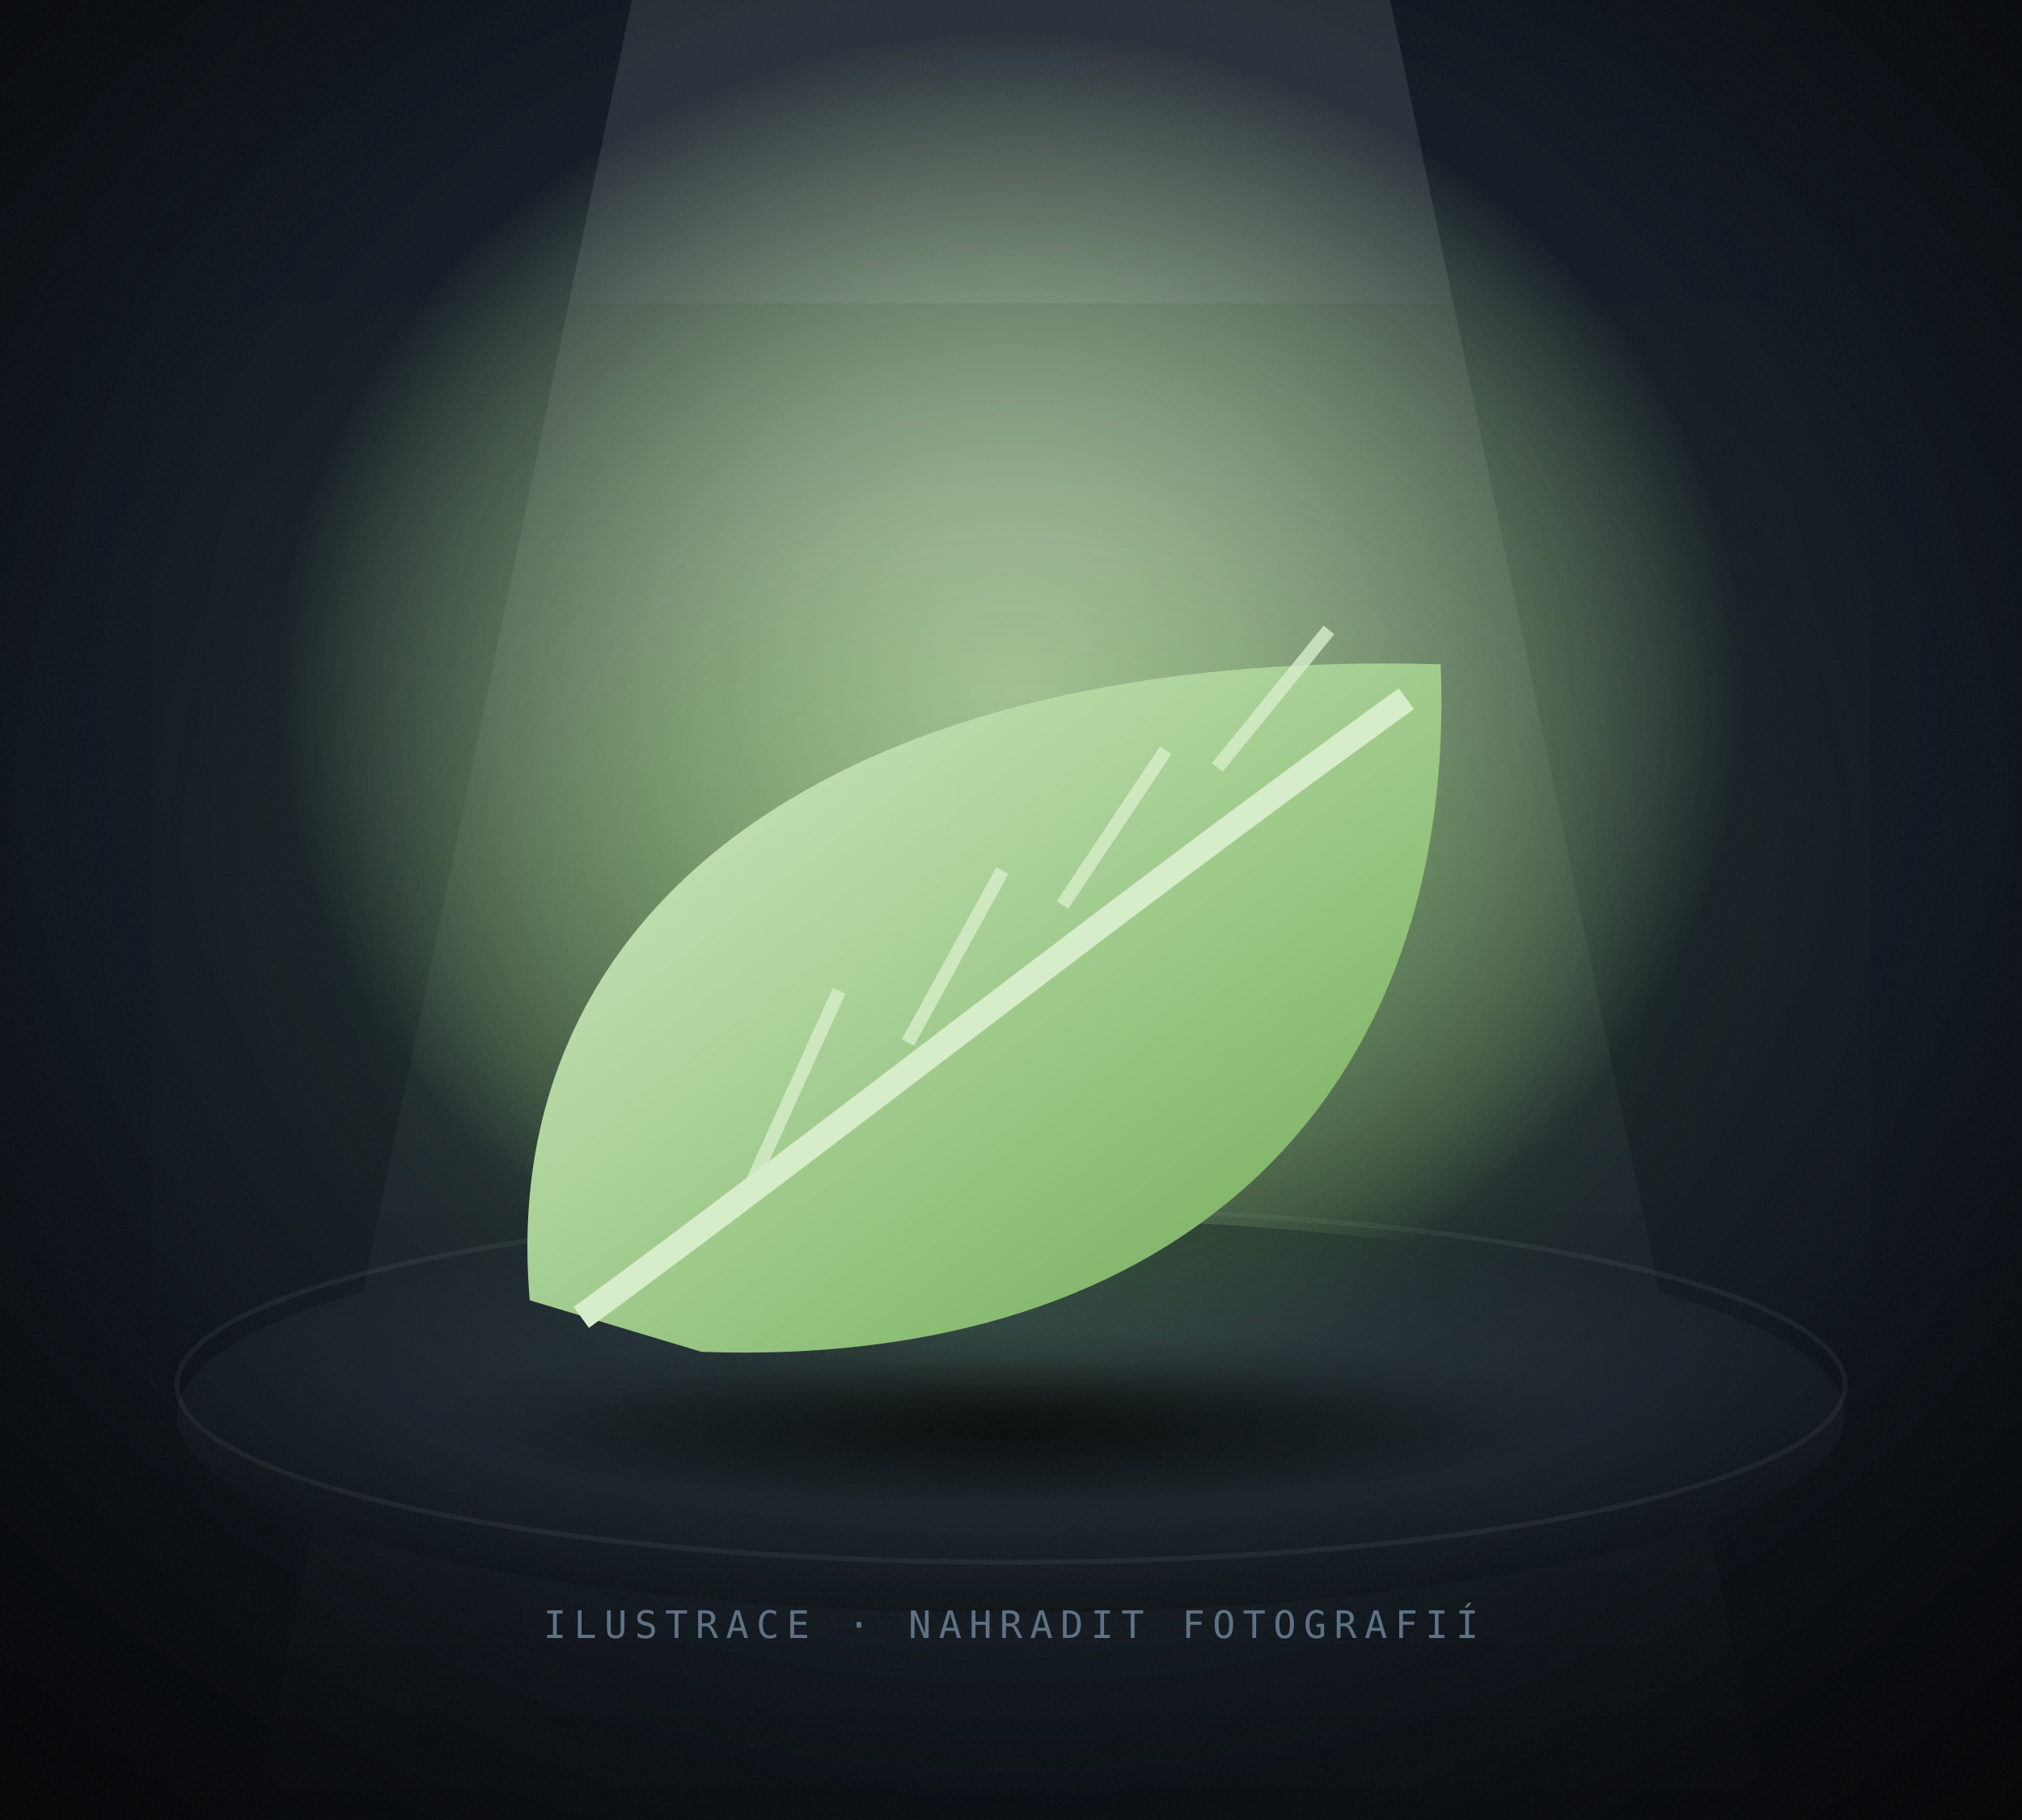
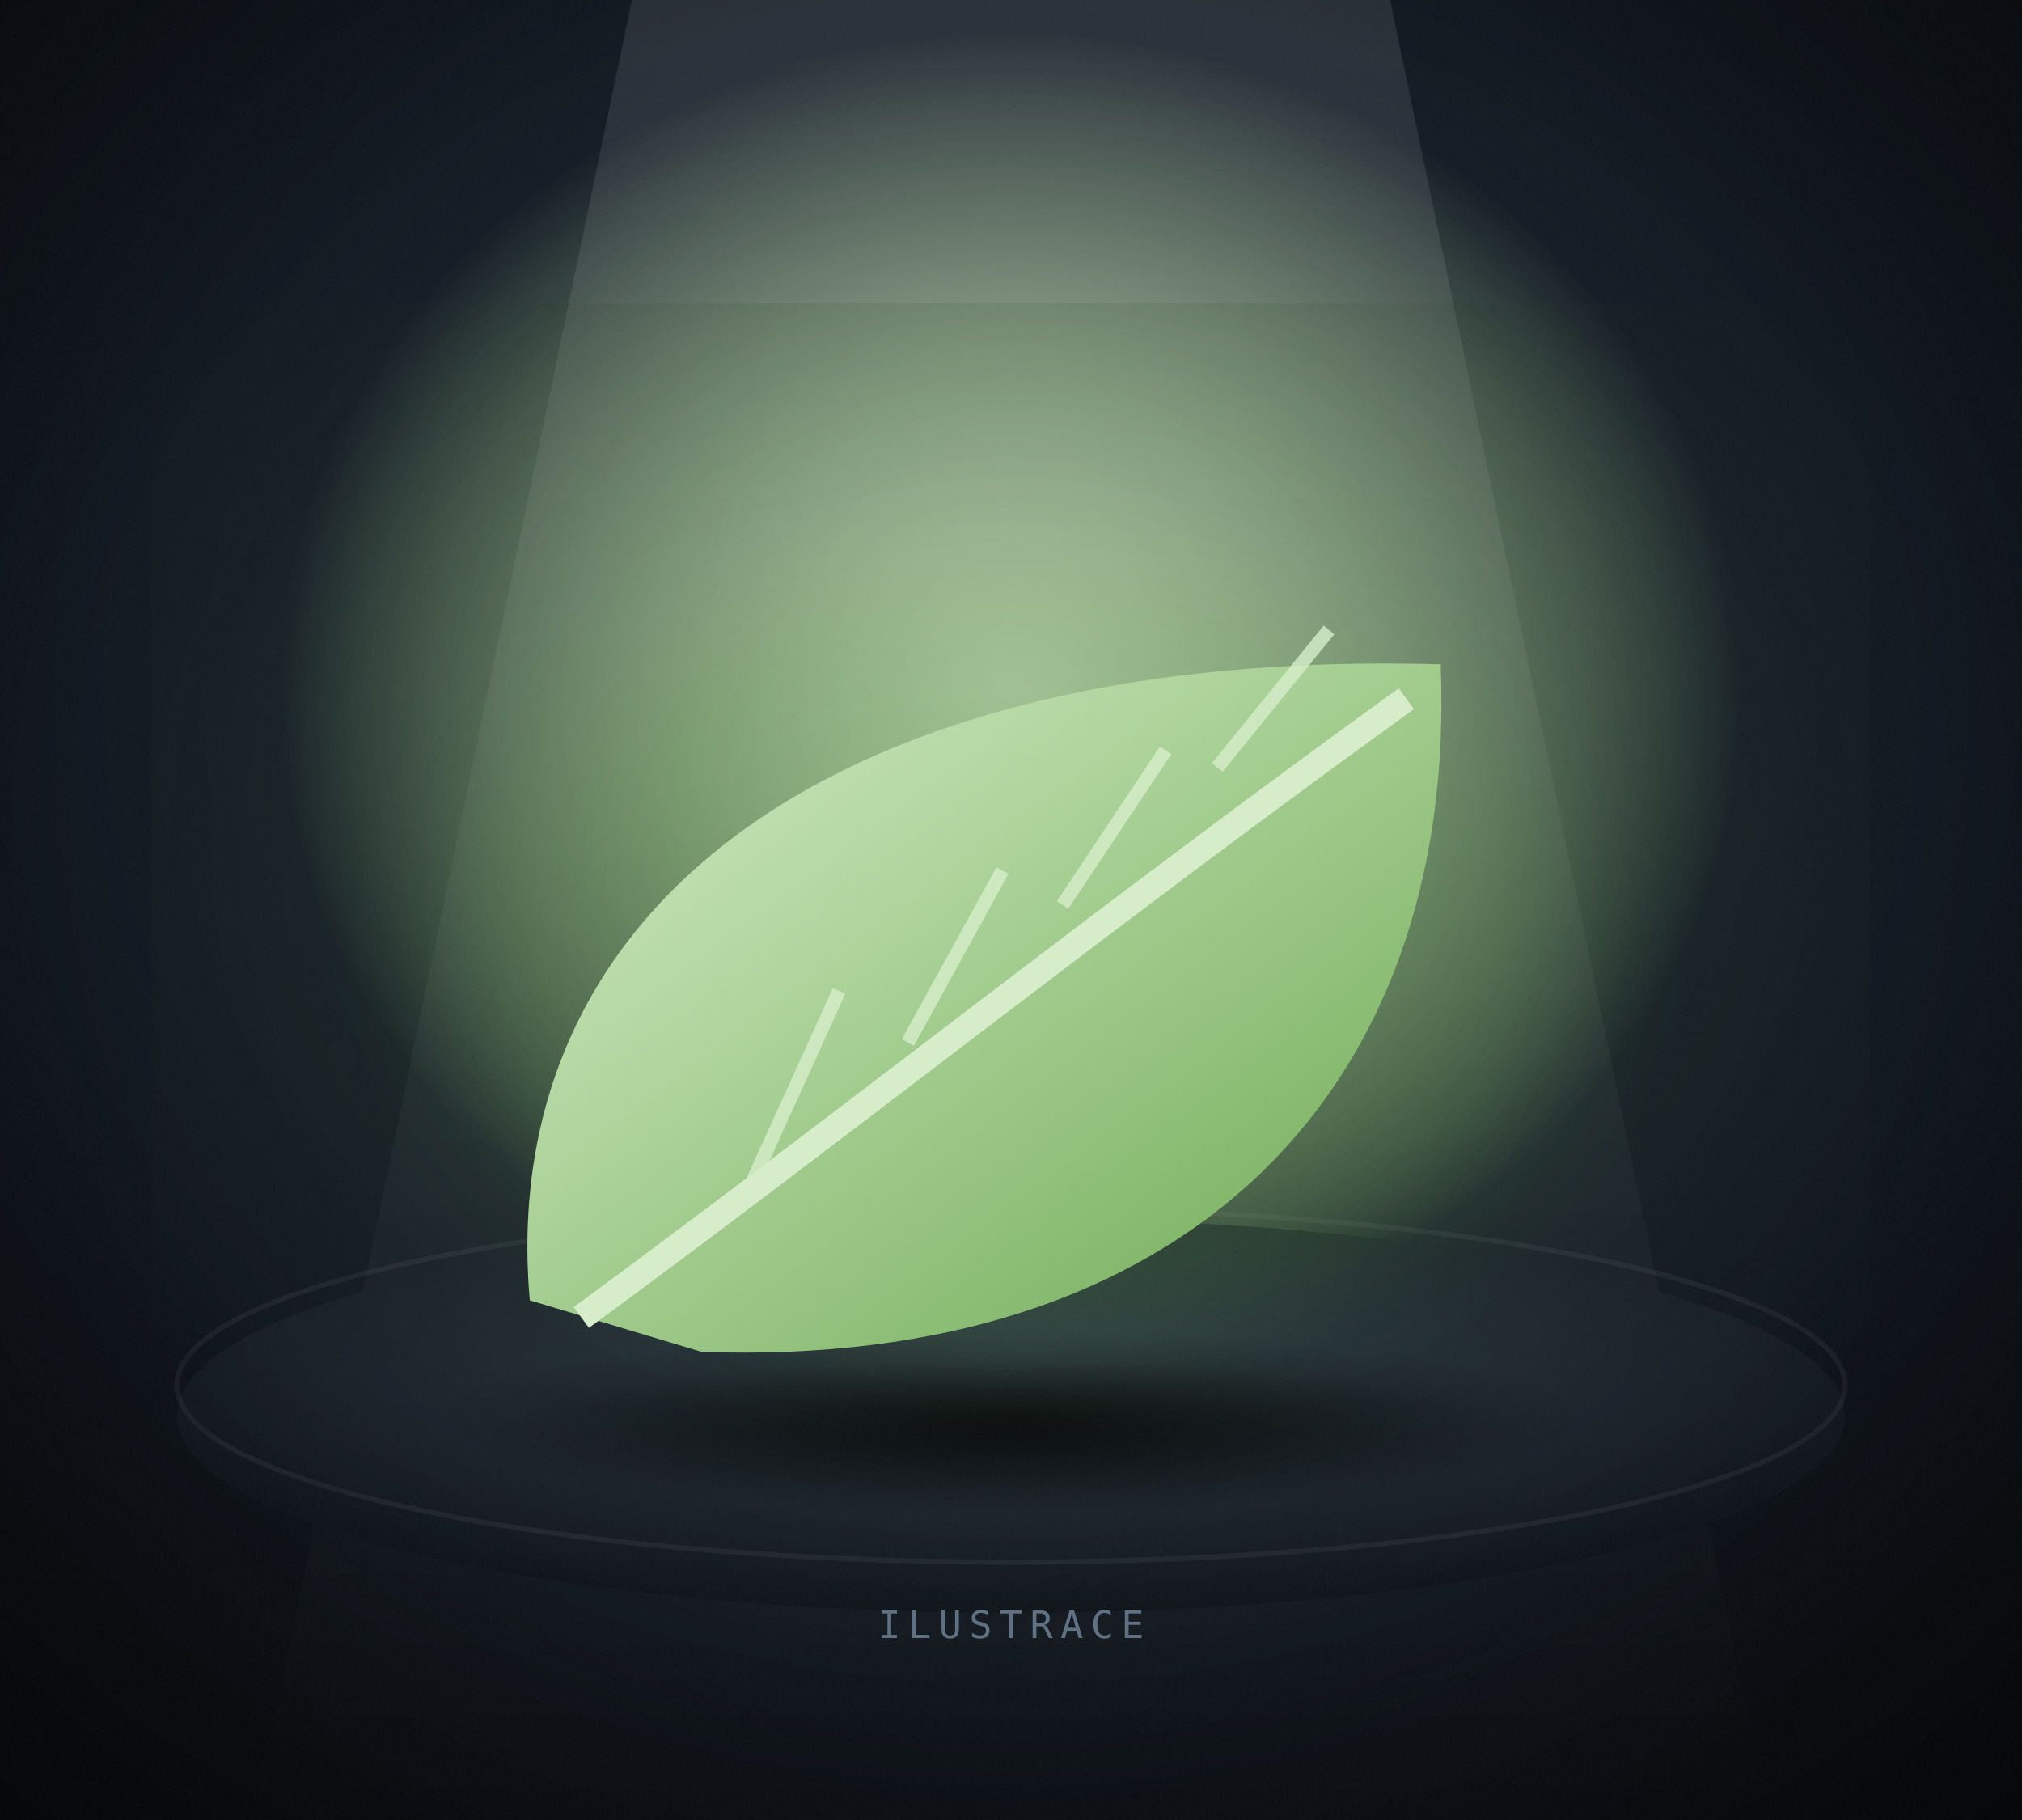
<svg xmlns="http://www.w3.org/2000/svg" viewBox="0 0 800 720" width="800" height="720">
  <defs>
    <radialGradient id="bg-cat-bylinky-a-koreni" cx="50%" cy="38%" r="80%">
      <stop offset="0%" stop-color="#6aa84f" stop-opacity="0.28" />
      <stop offset="45%" stop-color="#121a24" />
      <stop offset="100%" stop-color="#06080b" />
    </radialGradient>
    <linearGradient id="beam-cat-bylinky-a-koreni" x1="0" y1="0" x2="0" y2="1">
      <stop offset="0%" stop-color="#ffffff" stop-opacity="0.10" />
      <stop offset="100%" stop-color="#ffffff" stop-opacity="0" />
    </linearGradient>
    <radialGradient id="slab-cat-bylinky-a-koreni" cx="50%" cy="35%" r="65%">
      <stop offset="0%" stop-color="#2a3644" />
      <stop offset="70%" stop-color="#151c25" />
      <stop offset="100%" stop-color="#0c1117" />
    </radialGradient>
    <radialGradient id="shadow-cat-bylinky-a-koreni" cx="50%" cy="50%" r="50%">
      <stop offset="0%" stop-color="#000" stop-opacity="0.65" />
      <stop offset="100%" stop-color="#000" stop-opacity="0" />
    </radialGradient>
    <radialGradient id="vig-cat-bylinky-a-koreni" cx="50%" cy="45%" r="75%">
      <stop offset="60%" stop-color="#000" stop-opacity="0" />
      <stop offset="100%" stop-color="#000" stop-opacity="0.55" />
    </radialGradient>
    <filter id="grain-cat-bylinky-a-koreni">
      <feTurbulence type="fractalNoise" baseFrequency="0.9" numOctaves="2" stitchTiles="stitch" />
      <feColorMatrix values="0 0 0 0 1  0 0 0 0 1  0 0 0 0 1  0 0 0 0.05 0" />
    </filter>
    <filter id="soft-cat-bylinky-a-koreni" x="-20%" y="-20%" width="140%" height="140%">
      <feGaussianBlur stdDeviation="22" />
    </filter>
  </defs>
  <rect width="800" height="720" fill="url(#bg-cat-bylinky-a-koreni)" />
  <path d="M250,0 L550,0 L700,720 L100,720 Z" fill="url(#beam-cat-bylinky-a-koreni)" />
  <ellipse cx="400" cy="560" rx="330" ry="78" fill="url(#slab-cat-bylinky-a-koreni)" />
  <ellipse cx="400" cy="548" rx="330" ry="70" fill="none" stroke="#ffffff" stroke-opacity="0.06" stroke-width="2" />
  <ellipse cx="400" cy="560" rx="230" ry="34" fill="url(#shadow-cat-bylinky-a-koreni)" />
  <ellipse cx="400" cy="380" rx="220" ry="150" fill="#6aa84f" opacity="0.18" filter="url(#soft-cat-bylinky-a-koreni)" />
  <svg x="60" y="120" width="680" height="544" viewBox="0 0 200 160" class="" aria-hidden="true">
    <defs>
      <radialGradient id="gleaf6aa84fbg" cx="50%" cy="40%" r="70%">
        <stop offset="0%" stop-color="#6aa84f" stop-opacity="0.35" />
        <stop offset="100%" stop-color="#0a0d12" stop-opacity="0" />
      </radialGradient>
      <linearGradient id="gleaf6aa84f" x1="0" y1="0" x2="1" y2="1">
        <stop offset="0%" stop-color="#d6edc9" />
        <stop offset="100%" stop-color="#6aa84f" />
      </linearGradient>
      <radialGradient id="gleaf6aa84fsh" cx="50%" cy="50%" r="50%">
        <stop offset="0%" stop-color="#000" stop-opacity="0.55" />
        <stop offset="100%" stop-color="#000" stop-opacity="0" />
      </radialGradient>
    </defs>
    <rect width="200" height="160" fill="url(#gleaf6aa84fbg)" />
    <ellipse cx="100" cy="132" rx="62" ry="9" fill="url(#gleaf6aa84fsh)" />
    <g>
      <path d="M44,116 C40,70 80,40 150,42 C152,92 120,124 64,122 Z" fill="url(#gleaf6aa84f)" />
      <path d="M50,118 C80,96 110,72 146,46" stroke="#d6edc9" stroke-width="3" fill="none" />
      <path d="M70,102 l10,-22" stroke="#d6edc9" stroke-width="1.6" opacity="0.8" />
      <path d="M88,86 l11,-20" stroke="#d6edc9" stroke-width="1.6" opacity="0.8" />
      <path d="M106,70 l12,-18" stroke="#d6edc9" stroke-width="1.6" opacity="0.8" />
      <path d="M124,54 l13,-16" stroke="#d6edc9" stroke-width="1.6" opacity="0.8" />
    </g>
  </svg>
  <rect width="800" height="720" fill="url(#vig-cat-bylinky-a-koreni)" />
  <rect width="800" height="720" filter="url(#grain-cat-bylinky-a-koreni)" opacity="0.6" />
-   <text x="400" y="648" text-anchor="middle" font-family="ui-monospace, Menlo, monospace" font-size="15" letter-spacing="3" fill="#5f7183">ILUSTRACE · NAHRADIT FOTOGRAFIÍ</text>
+   <text x="400" y="648" text-anchor="middle" font-family="ui-monospace, Menlo, monospace" font-size="15" letter-spacing="3" fill="#5f7183">ILUSTRACE</text>
</svg>
